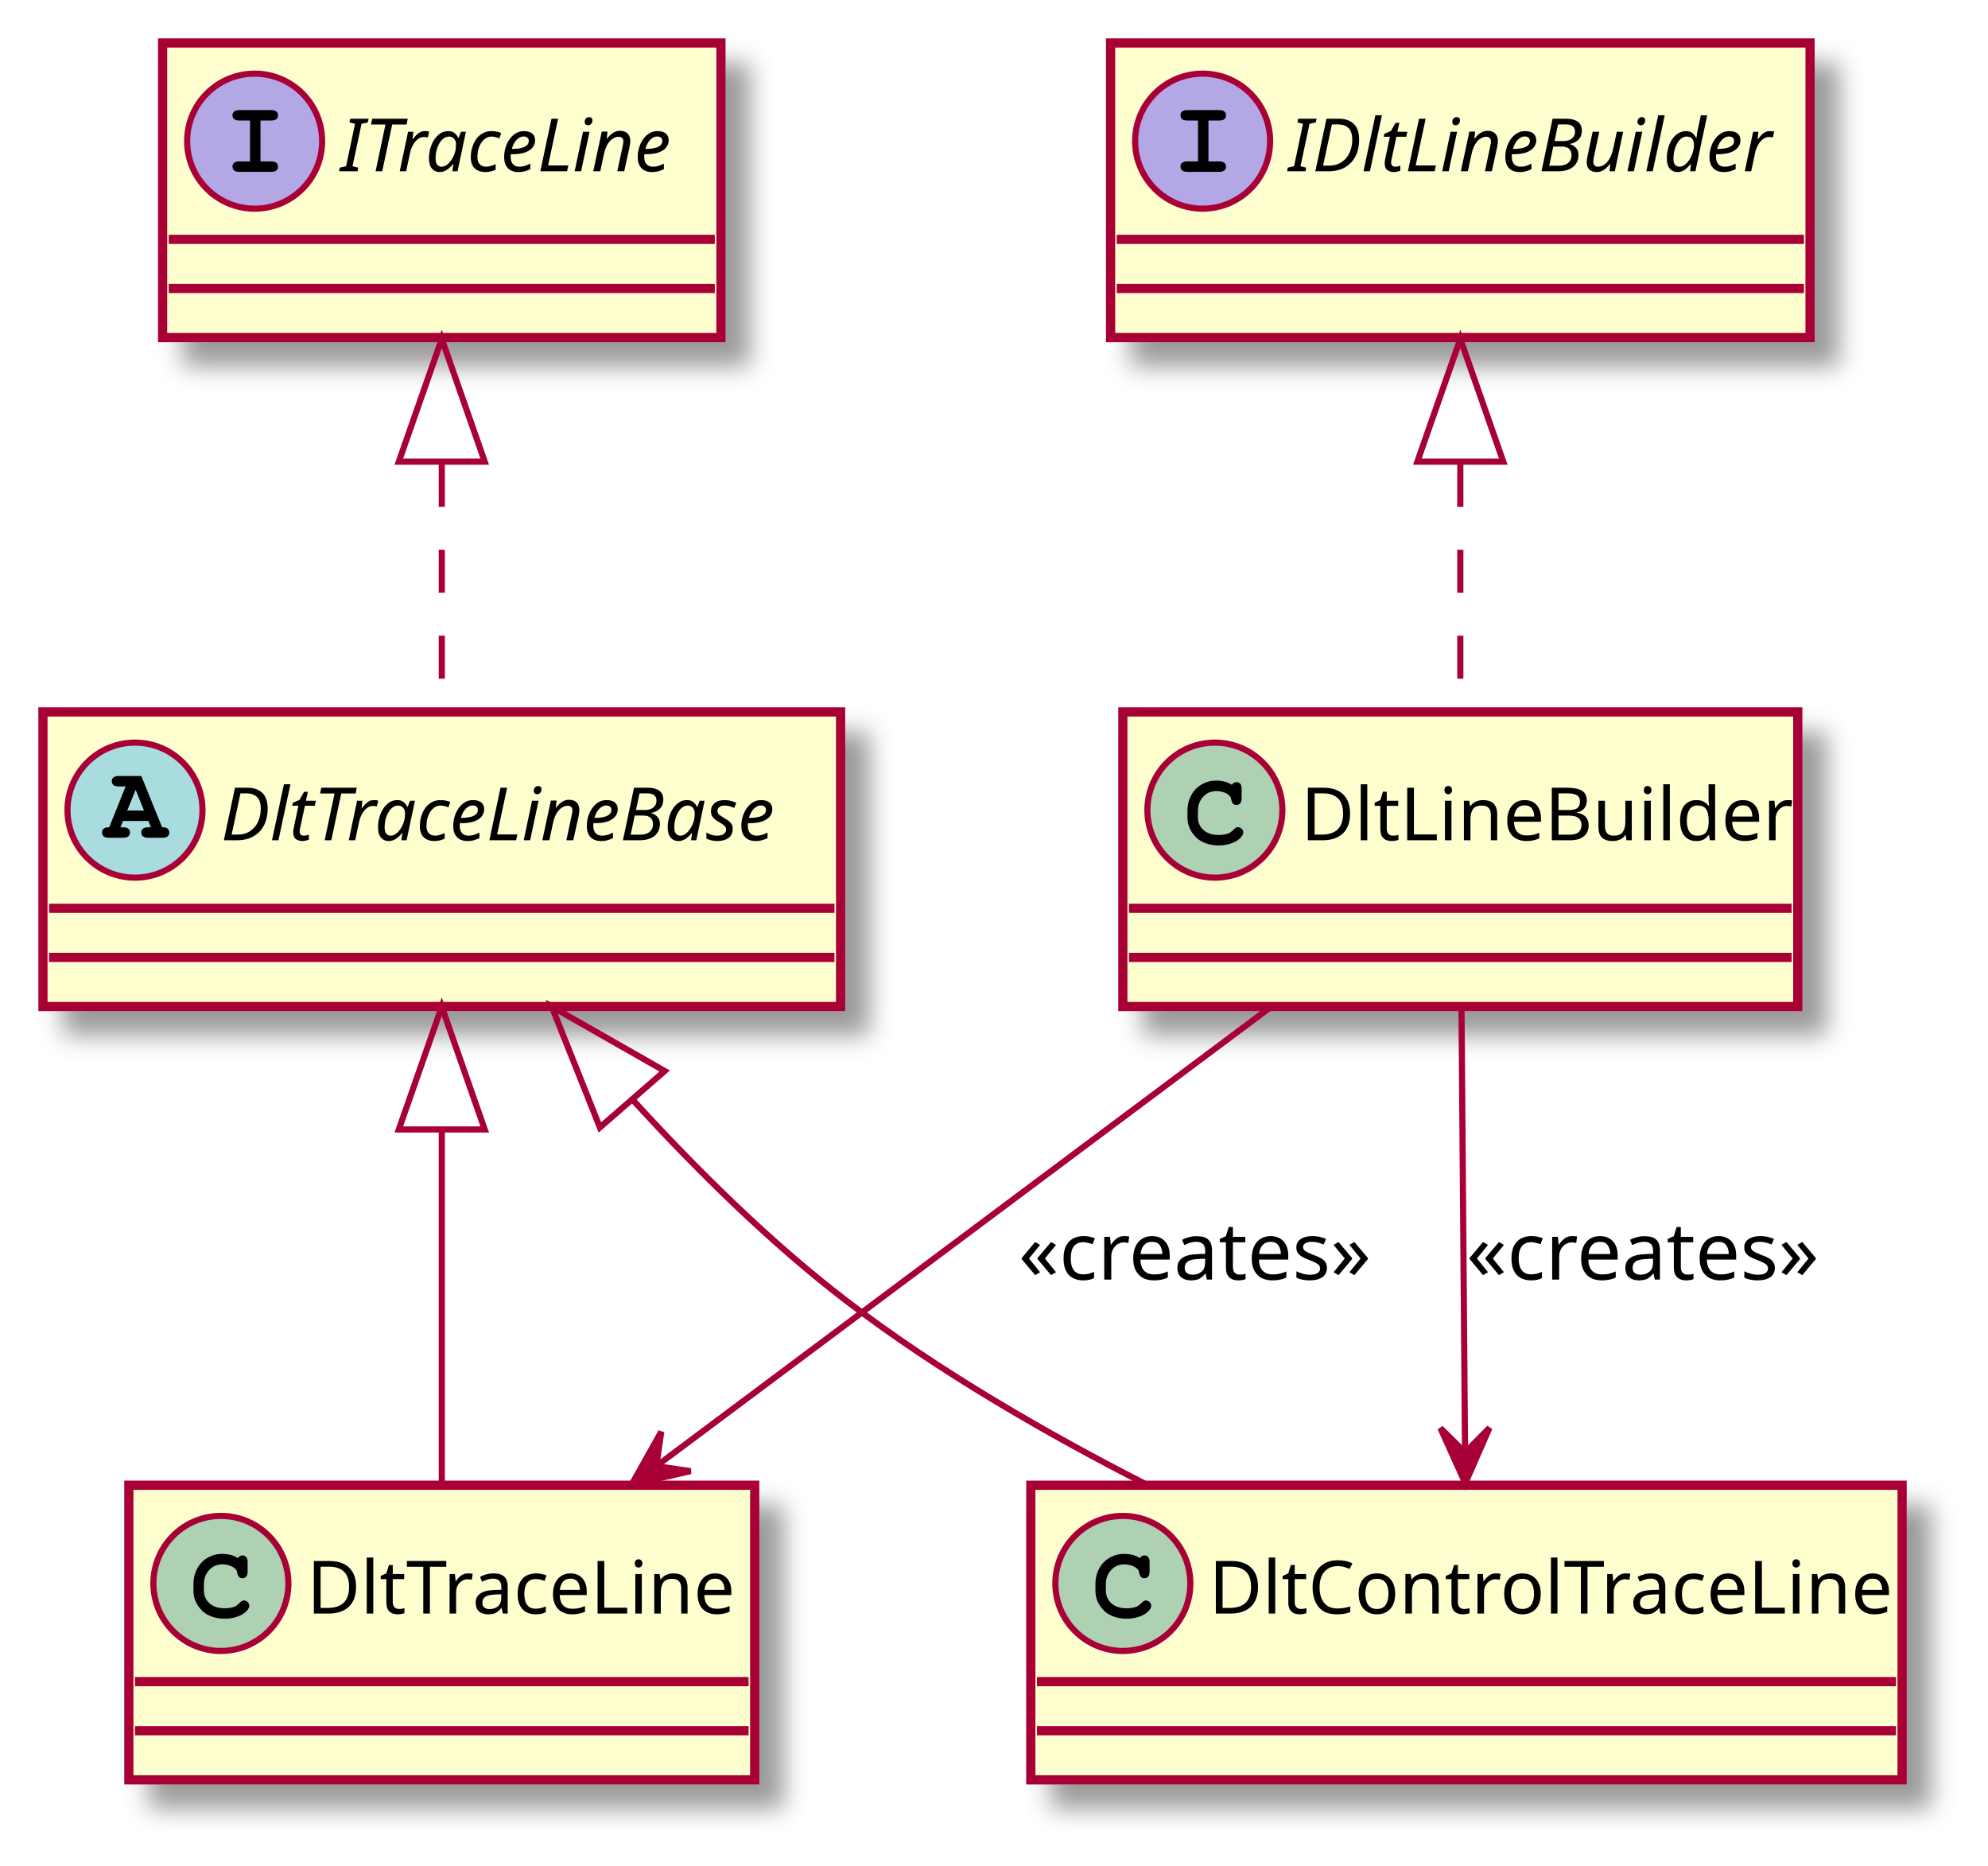
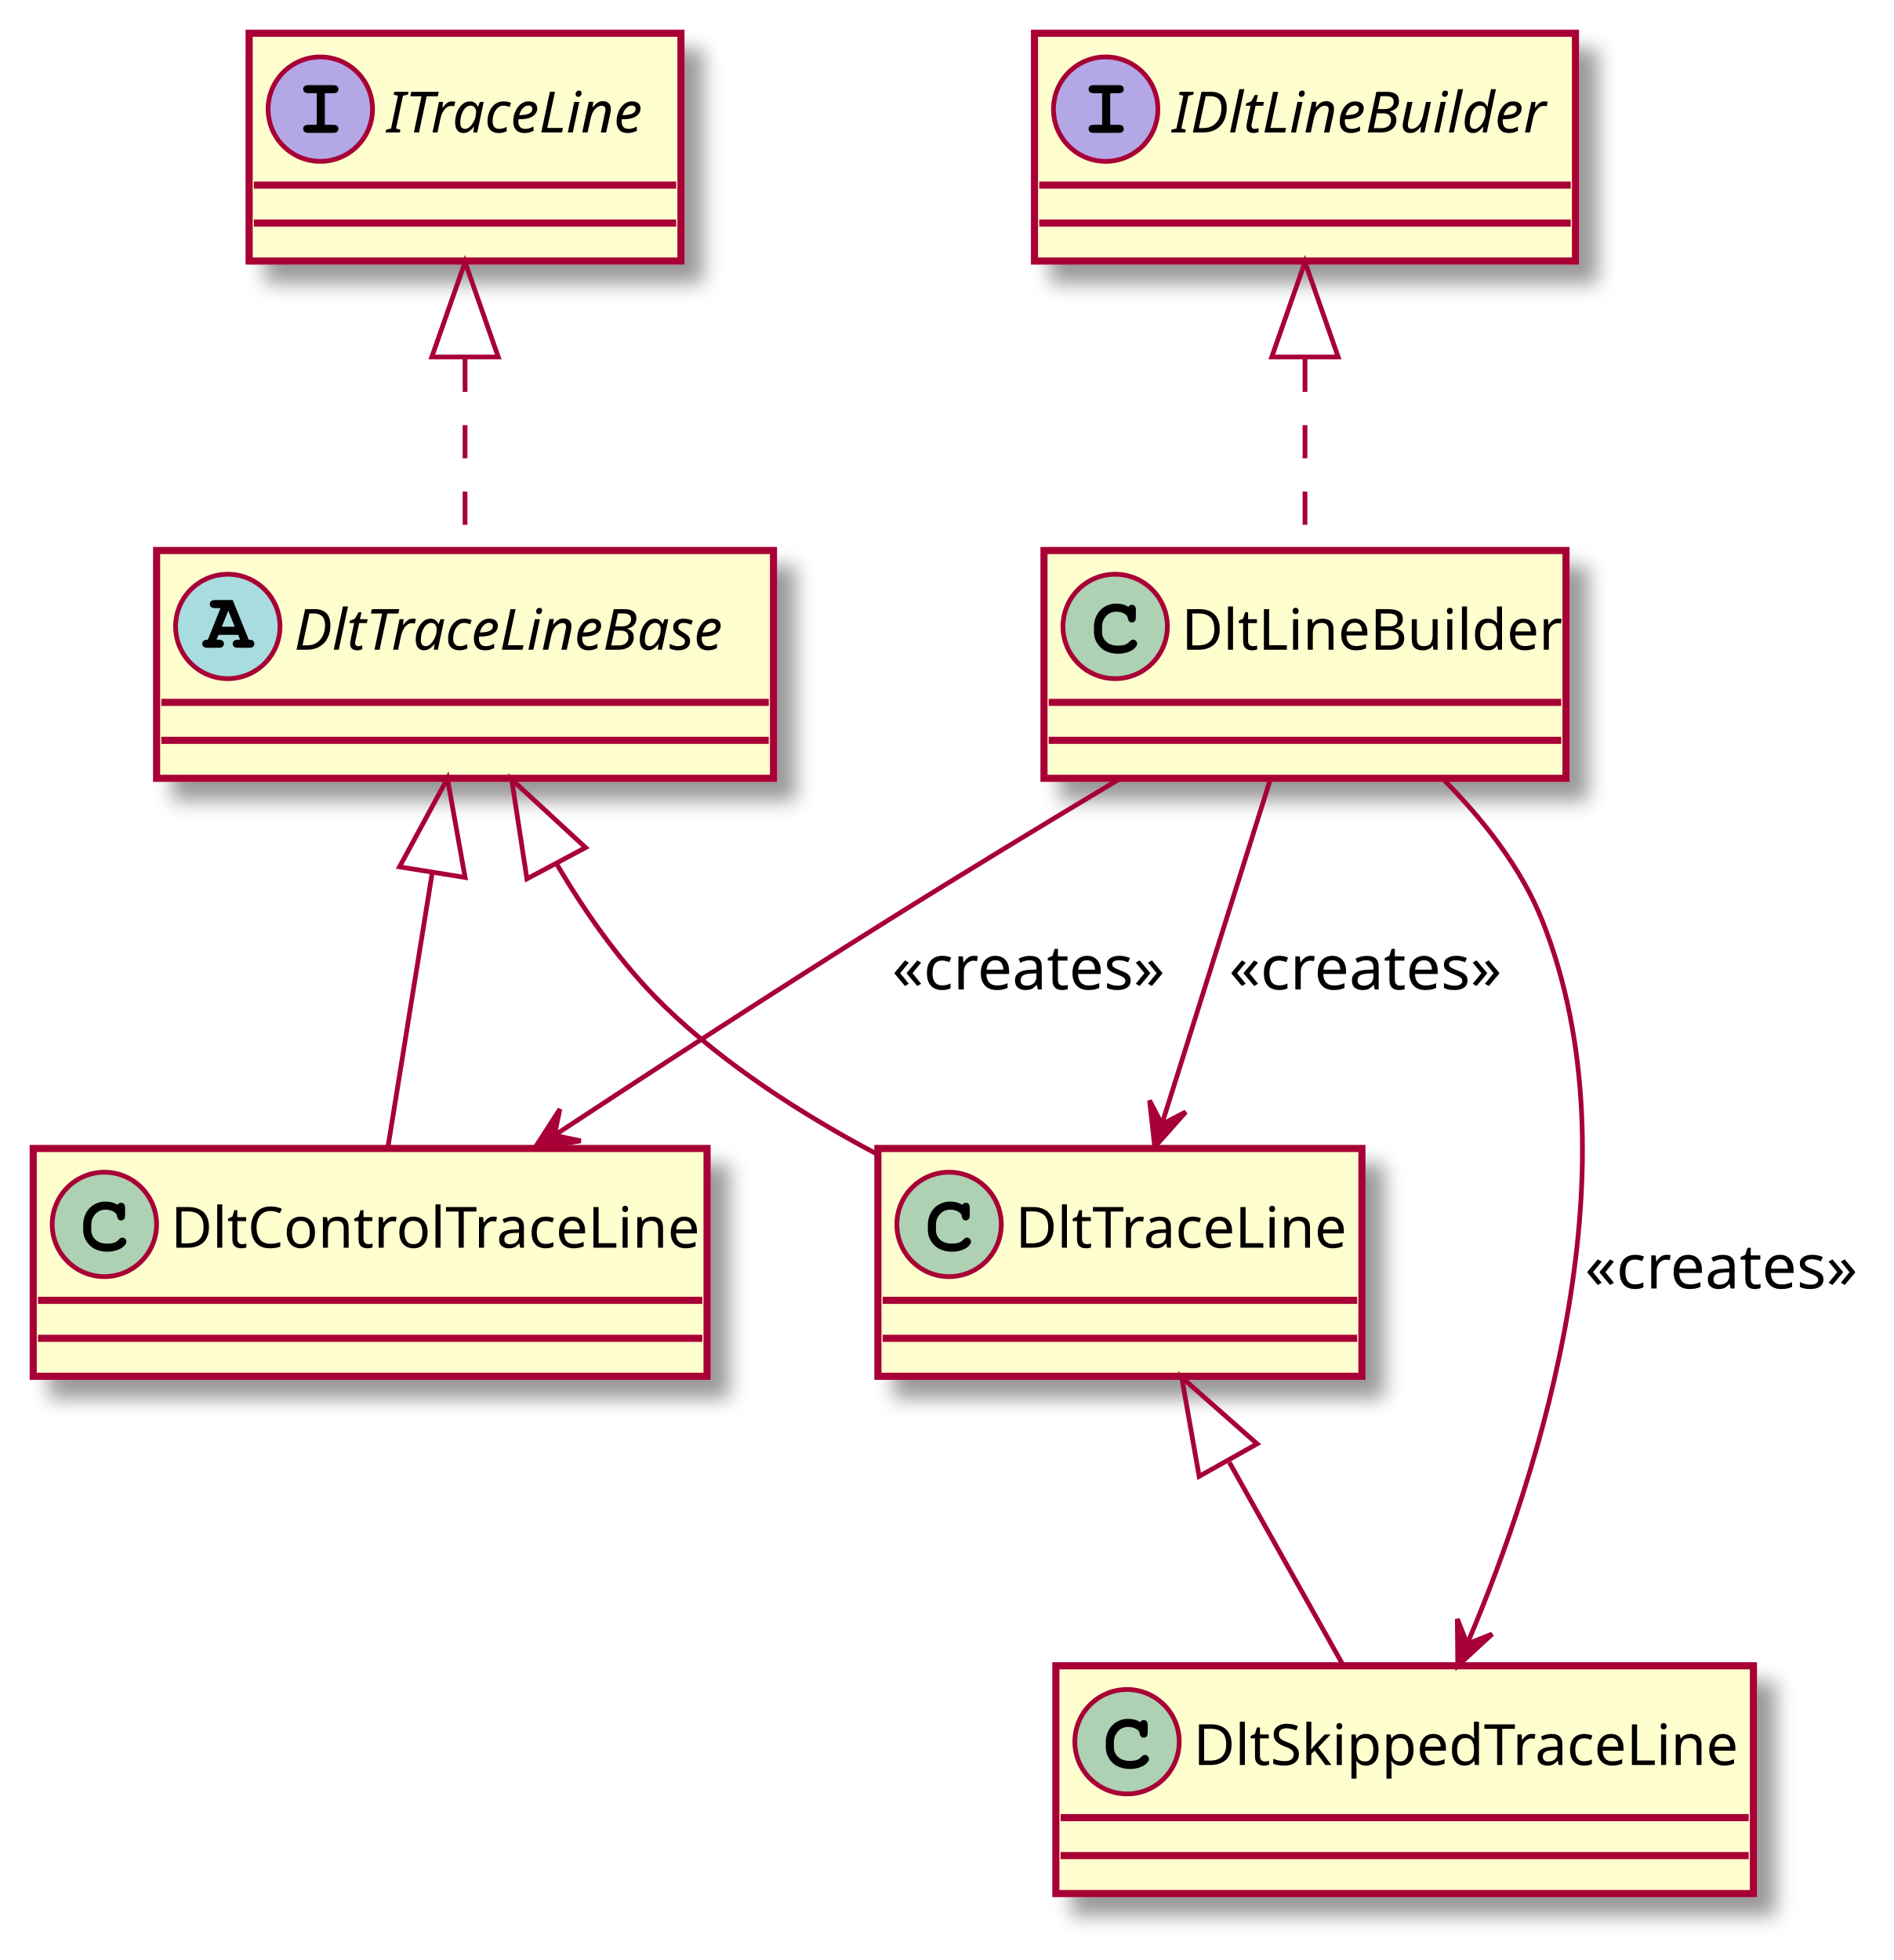
- <svg xmlns="http://www.w3.org/2000/svg" contentScriptType="application/ecmascript" contentStyleType="text/css" height="304px" preserveAspectRatio="none" style="width:324px;height:304px;background:#FFFFFF;" version="1.1" viewBox="0 0 324 304" width="324px" zoomAndPan="magnify">
+ <svg xmlns="http://www.w3.org/2000/svg" contentScriptType="application/ecmascript" contentStyleType="text/css" height="413px" preserveAspectRatio="none" style="width:399px;height:413px;background:#FFFFFF;" version="1.1" viewBox="0 0 399 413" width="399px" zoomAndPan="magnify">
  <defs>
-     <filter height="300%" id="ftl1t50ch68o1" width="300%" x="-1" y="-1">
+     <filter height="300%" id="f1fpj7ql4u91px" width="300%" x="-1" y="-1">
      <feGaussianBlur result="blurOut" stdDeviation="2.0" />
      <feColorMatrix in="blurOut" result="blurOut2" type="matrix" values="0 0 0 0 0 0 0 0 0 0 0 0 0 0 0 0 0 0 .4 0" />
      <feOffset dx="4.0" dy="4.0" in="blurOut2" result="blurOut3" />
      <feBlend in="SourceGraphic" in2="blurOut3" mode="normal" />
    </filter>
  </defs>
  <g>
-     <rect codeLine="1" fill="#FEFECE" filter="url(#ftl1t50ch68o1)" height="48" id="ITraceLine" style="stroke:#A80036;stroke-width:1.5;" width="91" x="26.5" y="7" />
-     <ellipse cx="41.5" cy="23" fill="#B4A7E5" rx="11" ry="11" style="stroke:#A80036;stroke-width:1.0;" />
-     <path d="M42.453,19.641 L42.453,26.297 L44.172,26.297 Q44.781,26.297 45.047,26.531 Q45.312,26.766 45.312,27.156 Q45.312,27.531 45.047,27.766 Q44.781,28 44.172,28 L39.031,28 Q38.422,28 38.156,27.766 Q37.891,27.531 37.891,27.141 Q37.891,26.766 38.156,26.531 Q38.422,26.297 39.031,26.297 L40.75,26.297 L40.75,19.641 L39.031,19.641 Q38.422,19.641 38.156,19.406 Q37.891,19.172 37.891,18.781 Q37.891,18.406 38.156,18.172 Q38.422,17.938 39.031,17.938 L44.172,17.938 Q44.781,17.938 45.047,18.172 Q45.312,18.406 45.312,18.781 Q45.312,19.172 45.047,19.406 Q44.781,19.641 44.172,19.641 L42.453,19.641 Z " fill="#000000" />
-     <text fill="#000000" font-family="sans-serif" font-size="12" font-style="italic" lengthAdjust="spacing" textLength="59" x="55.5" y="27.91">ITraceLine</text>
-     <line style="stroke:#A80036;stroke-width:1.5;" x1="27.5" x2="116.5" y1="39" y2="39" />
-     <line style="stroke:#A80036;stroke-width:1.5;" x1="27.5" x2="116.5" y1="47" y2="47" />
-     <rect codeLine="2" fill="#FEFECE" filter="url(#ftl1t50ch68o1)" height="48" id="DltTraceLineBase" style="stroke:#A80036;stroke-width:1.5;" width="130" x="7" y="116" />
-     <ellipse cx="22" cy="132" fill="#A9DCDF" rx="11" ry="11" style="stroke:#A80036;stroke-width:1.0;" />
-     <path d="M24.188,133.766 L20.047,133.766 L19.625,134.797 L20.047,134.797 Q20.656,134.797 20.922,135.031 Q21.188,135.266 21.188,135.656 Q21.188,136.031 20.922,136.266 Q20.656,136.5 20.047,136.5 L17.75,136.5 Q17.141,136.5 16.883,136.266 Q16.625,136.031 16.625,135.641 Q16.625,135.266 16.898,135.023 Q17.172,134.781 17.797,134.797 L20.469,128.141 L19.359,128.141 Q18.75,128.141 18.484,127.906 Q18.219,127.672 18.219,127.281 Q18.219,126.906 18.484,126.672 Q18.75,126.438 19.359,126.438 L23.031,126.438 L26.422,134.797 Q27.016,134.797 27.203,134.938 Q27.594,135.203 27.594,135.656 Q27.594,136.031 27.336,136.266 Q27.078,136.5 26.469,136.5 L24.172,136.5 Q23.562,136.5 23.297,136.266 Q23.031,136.031 23.031,135.641 Q23.031,135.266 23.297,135.031 Q23.562,134.797 24.172,134.797 L24.594,134.797 L24.188,133.766 Z M23.469,132.062 L22.109,128.688 L20.734,132.062 L23.469,132.062 Z " fill="#000000" />
-     <text fill="#000000" font-family="sans-serif" font-size="12" font-style="italic" lengthAdjust="spacing" textLength="98" x="36" y="136.91">DltTraceLineBase</text>
-     <line style="stroke:#A80036;stroke-width:1.5;" x1="8" x2="136" y1="148" y2="148" />
-     <line style="stroke:#A80036;stroke-width:1.5;" x1="8" x2="136" y1="156" y2="156" />
-     <rect codeLine="3" fill="#FEFECE" filter="url(#ftl1t50ch68o1)" height="48" id="DltTraceLine" style="stroke:#A80036;stroke-width:1.5;" width="102" x="21" y="242" />
-     <ellipse cx="36" cy="258" fill="#ADD1B2" rx="11" ry="11" style="stroke:#A80036;stroke-width:1.0;" />
-     <path d="M38.766,253.875 Q38.922,253.656 39.109,253.547 Q39.297,253.438 39.516,253.438 Q39.891,253.438 40.125,253.695 Q40.359,253.953 40.359,254.562 L40.359,256.016 Q40.359,256.625 40.125,256.891 Q39.891,257.156 39.516,257.156 Q39.172,257.156 38.969,256.953 Q38.766,256.766 38.656,256.25 Q38.609,255.891 38.422,255.703 Q38.094,255.328 37.484,255.109 Q36.875,254.891 36.25,254.891 Q35.484,254.891 34.852,255.219 Q34.219,255.547 33.727,256.297 Q33.234,257.047 33.234,258.078 L33.234,259.172 Q33.234,260.406 34.125,261.227 Q35.016,262.047 36.609,262.047 Q37.547,262.047 38.203,261.797 Q38.594,261.641 39.016,261.203 Q39.281,260.938 39.43,260.859 Q39.578,260.781 39.781,260.781 Q40.109,260.781 40.367,261.039 Q40.625,261.297 40.625,261.641 Q40.625,261.984 40.281,262.391 Q39.781,262.969 38.984,263.297 Q37.906,263.75 36.609,263.75 Q35.094,263.75 33.891,263.125 Q32.906,262.625 32.219,261.555 Q31.531,260.484 31.531,259.203 L31.531,258.047 Q31.531,256.719 32.148,255.57 Q32.766,254.422 33.859,253.805 Q34.953,253.188 36.188,253.188 Q36.922,253.188 37.57,253.352 Q38.219,253.516 38.766,253.875 Z " fill="#000000" />
-     <text fill="#000000" font-family="sans-serif" font-size="12" lengthAdjust="spacing" textLength="70" x="50" y="262.91">DltTraceLine</text>
-     <line style="stroke:#A80036;stroke-width:1.5;" x1="22" x2="122" y1="274" y2="274" />
-     <line style="stroke:#A80036;stroke-width:1.5;" x1="22" x2="122" y1="282" y2="282" />
-     <rect codeLine="4" fill="#FEFECE" filter="url(#ftl1t50ch68o1)" height="48" id="DltControlTraceLine" style="stroke:#A80036;stroke-width:1.5;" width="142" x="168" y="242" />
-     <ellipse cx="183" cy="258" fill="#ADD1B2" rx="11" ry="11" style="stroke:#A80036;stroke-width:1.0;" />
-     <path d="M185.766,253.875 Q185.922,253.656 186.109,253.547 Q186.297,253.438 186.516,253.438 Q186.891,253.438 187.125,253.695 Q187.359,253.953 187.359,254.562 L187.359,256.016 Q187.359,256.625 187.125,256.891 Q186.891,257.156 186.516,257.156 Q186.172,257.156 185.969,256.953 Q185.766,256.766 185.656,256.25 Q185.609,255.891 185.422,255.703 Q185.094,255.328 184.484,255.109 Q183.875,254.891 183.25,254.891 Q182.484,254.891 181.852,255.219 Q181.219,255.547 180.727,256.297 Q180.234,257.047 180.234,258.078 L180.234,259.172 Q180.234,260.406 181.125,261.227 Q182.016,262.047 183.609,262.047 Q184.547,262.047 185.203,261.797 Q185.594,261.641 186.016,261.203 Q186.281,260.938 186.43,260.859 Q186.578,260.781 186.781,260.781 Q187.109,260.781 187.367,261.039 Q187.625,261.297 187.625,261.641 Q187.625,261.984 187.281,262.391 Q186.781,262.969 185.984,263.297 Q184.906,263.75 183.609,263.75 Q182.094,263.75 180.891,263.125 Q179.906,262.625 179.219,261.555 Q178.531,260.484 178.531,259.203 L178.531,258.047 Q178.531,256.719 179.148,255.57 Q179.766,254.422 180.859,253.805 Q181.953,253.188 183.188,253.188 Q183.922,253.188 184.57,253.352 Q185.219,253.516 185.766,253.875 Z " fill="#000000" />
-     <text fill="#000000" font-family="sans-serif" font-size="12" lengthAdjust="spacing" textLength="110" x="197" y="262.91">DltControlTraceLine</text>
-     <line style="stroke:#A80036;stroke-width:1.5;" x1="169" x2="309" y1="274" y2="274" />
-     <line style="stroke:#A80036;stroke-width:1.5;" x1="169" x2="309" y1="282" y2="282" />
-     <rect codeLine="10" fill="#FEFECE" filter="url(#ftl1t50ch68o1)" height="48" id="IDltLineBuilder" style="stroke:#A80036;stroke-width:1.5;" width="114" x="181" y="7" />
-     <ellipse cx="196" cy="23" fill="#B4A7E5" rx="11" ry="11" style="stroke:#A80036;stroke-width:1.0;" />
-     <path d="M196.953,19.641 L196.953,26.297 L198.672,26.297 Q199.281,26.297 199.547,26.531 Q199.812,26.766 199.812,27.156 Q199.812,27.531 199.547,27.766 Q199.281,28 198.672,28 L193.531,28 Q192.922,28 192.656,27.766 Q192.391,27.531 192.391,27.141 Q192.391,26.766 192.656,26.531 Q192.922,26.297 193.531,26.297 L195.25,26.297 L195.25,19.641 L193.531,19.641 Q192.922,19.641 192.656,19.406 Q192.391,19.172 192.391,18.781 Q192.391,18.406 192.656,18.172 Q192.922,17.938 193.531,17.938 L198.672,17.938 Q199.281,17.938 199.547,18.172 Q199.812,18.406 199.812,18.781 Q199.812,19.172 199.547,19.406 Q199.281,19.641 198.672,19.641 L196.953,19.641 Z " fill="#000000" />
-     <text fill="#000000" font-family="sans-serif" font-size="12" font-style="italic" lengthAdjust="spacing" textLength="82" x="210" y="27.91">IDltLineBuilder</text>
-     <line style="stroke:#A80036;stroke-width:1.5;" x1="182" x2="294" y1="39" y2="39" />
-     <line style="stroke:#A80036;stroke-width:1.5;" x1="182" x2="294" y1="47" y2="47" />
-     <rect codeLine="11" fill="#FEFECE" filter="url(#ftl1t50ch68o1)" height="48" id="DltLineBuilder" style="stroke:#A80036;stroke-width:1.5;" width="110" x="183" y="116" />
-     <ellipse cx="198" cy="132" fill="#ADD1B2" rx="11" ry="11" style="stroke:#A80036;stroke-width:1.0;" />
-     <path d="M200.766,127.875 Q200.922,127.656 201.109,127.547 Q201.297,127.438 201.516,127.438 Q201.891,127.438 202.125,127.695 Q202.359,127.953 202.359,128.562 L202.359,130.016 Q202.359,130.625 202.125,130.891 Q201.891,131.156 201.516,131.156 Q201.172,131.156 200.969,130.953 Q200.766,130.766 200.656,130.25 Q200.609,129.891 200.422,129.703 Q200.094,129.328 199.484,129.109 Q198.875,128.891 198.25,128.891 Q197.484,128.891 196.852,129.219 Q196.219,129.547 195.727,130.297 Q195.234,131.047 195.234,132.078 L195.234,133.172 Q195.234,134.406 196.125,135.227 Q197.016,136.047 198.609,136.047 Q199.547,136.047 200.203,135.797 Q200.594,135.641 201.016,135.203 Q201.281,134.938 201.43,134.859 Q201.578,134.781 201.781,134.781 Q202.109,134.781 202.367,135.039 Q202.625,135.297 202.625,135.641 Q202.625,135.984 202.281,136.391 Q201.781,136.969 200.984,137.297 Q199.906,137.75 198.609,137.75 Q197.094,137.75 195.891,137.125 Q194.906,136.625 194.219,135.555 Q193.531,134.484 193.531,133.203 L193.531,132.047 Q193.531,130.719 194.148,129.57 Q194.766,128.422 195.859,127.805 Q196.953,127.188 198.188,127.188 Q198.922,127.188 199.57,127.352 Q200.219,127.516 200.766,127.875 Z " fill="#000000" />
-     <text fill="#000000" font-family="sans-serif" font-size="12" lengthAdjust="spacing" textLength="78" x="212" y="136.91">DltLineBuilder</text>
-     <line style="stroke:#A80036;stroke-width:1.5;" x1="184" x2="292" y1="148" y2="148" />
-     <line style="stroke:#A80036;stroke-width:1.5;" x1="184" x2="292" y1="156" y2="156" />
-     <path codeLine="6" d="M72,75.58 C72,89.36 72,104.06 72,115.83 " fill="none" id="ITraceLine-backto-DltTraceLineBase" style="stroke:#A80036;stroke-width:1.0;stroke-dasharray:7.0,7.0;" />
-     <polygon fill="none" points="65,75.22,72,55.22,79,75.22,65,75.22" style="stroke:#A80036;stroke-width:1.0;" />
-     <path codeLine="7" d="M72,184.23 C72,203.54 72,225.52 72,241.67 " fill="none" id="DltTraceLineBase-backto-DltTraceLine" style="stroke:#A80036;stroke-width:1.0;" />
-     <polygon fill="none" points="65,184.03,72,164.03,79,184.03,65,184.03" style="stroke:#A80036;stroke-width:1.0;" />
-     <path codeLine="8" d="M103.26,179.35 C113.6,190.67 125.64,202.55 138,212 C152.87,223.36 170.52,233.56 186.88,241.9 " fill="none" id="DltTraceLineBase-backto-DltControlTraceLine" style="stroke:#A80036;stroke-width:1.0;" />
-     <polygon fill="none" points="97.77,183.7,89.92,164.01,108.33,174.51,97.77,183.7" style="stroke:#A80036;stroke-width:1.0;" />
-     <path codeLine="13" d="M238,75.58 C238,89.36 238,104.06 238,115.83 " fill="none" id="IDltLineBuilder-backto-DltLineBuilder" style="stroke:#A80036;stroke-width:1.0;stroke-dasharray:7.0,7.0;" />
-     <polygon fill="none" points="231,75.22,238,55.22,245,75.22,231,75.22" style="stroke:#A80036;stroke-width:1.0;" />
-     <path codeLine="14" d="M207.17,164.03 C178.84,185.19 136.87,216.54 107.23,238.68 " fill="none" id="DltLineBuilder-to-DltTraceLine" style="stroke:#A80036;stroke-width:1.0;" />
-     <polygon fill="#A80036" points="102.95,241.88,112.555,239.702,106.957,238.889,107.77,233.291,102.95,241.88" style="stroke:#A80036;stroke-width:1.0;" />
-     <text fill="#000000" font-family="sans-serif" font-size="13" lengthAdjust="spacing" textLength="57" x="166" y="208.495">«creates»</text>
-     <path codeLine="15" d="M238.19,164.03 C238.35,184.52 238.59,214.56 238.77,236.55 " fill="none" id="DltLineBuilder-to-DltControlTraceLine" style="stroke:#A80036;stroke-width:1.0;" />
-     <polygon fill="#A80036" points="238.81,241.67,242.758,232.647,238.781,236.67,234.759,232.693,238.81,241.67" style="stroke:#A80036;stroke-width:1.0;" />
-     <text fill="#000000" font-family="sans-serif" font-size="13" lengthAdjust="spacing" textLength="57" x="239" y="208.495">«creates»</text>
+     <rect codeLine="1" fill="#FEFECE" filter="url(#f1fpj7ql4u91px)" height="48" id="ITraceLine" style="stroke:#A80036;stroke-width:1.5;" width="91" x="52.5" y="7" />
+     <ellipse cx="67.5" cy="23" fill="#B4A7E5" rx="11" ry="11" style="stroke:#A80036;stroke-width:1.0;" />
+     <path d="M68.453,19.641 L68.453,26.297 L70.172,26.297 Q70.781,26.297 71.047,26.531 Q71.312,26.766 71.312,27.156 Q71.312,27.531 71.047,27.766 Q70.781,28 70.172,28 L65.031,28 Q64.422,28 64.156,27.766 Q63.891,27.531 63.891,27.141 Q63.891,26.766 64.156,26.531 Q64.422,26.297 65.031,26.297 L66.75,26.297 L66.75,19.641 L65.031,19.641 Q64.422,19.641 64.156,19.406 Q63.891,19.172 63.891,18.781 Q63.891,18.406 64.156,18.172 Q64.422,17.938 65.031,17.938 L70.172,17.938 Q70.781,17.938 71.047,18.172 Q71.312,18.406 71.312,18.781 Q71.312,19.172 71.047,19.406 Q70.781,19.641 70.172,19.641 L68.453,19.641 Z " fill="#000000" />
+     <text fill="#000000" font-family="sans-serif" font-size="12" font-style="italic" lengthAdjust="spacing" textLength="59" x="81.5" y="27.91">ITraceLine</text>
+     <line style="stroke:#A80036;stroke-width:1.5;" x1="53.5" x2="142.5" y1="39" y2="39" />
+     <line style="stroke:#A80036;stroke-width:1.5;" x1="53.5" x2="142.5" y1="47" y2="47" />
+     <rect codeLine="2" fill="#FEFECE" filter="url(#f1fpj7ql4u91px)" height="48" id="DltTraceLineBase" style="stroke:#A80036;stroke-width:1.5;" width="130" x="33" y="116" />
+     <ellipse cx="48" cy="132" fill="#A9DCDF" rx="11" ry="11" style="stroke:#A80036;stroke-width:1.0;" />
+     <path d="M50.188,133.766 L46.047,133.766 L45.625,134.797 L46.047,134.797 Q46.656,134.797 46.922,135.031 Q47.188,135.266 47.188,135.656 Q47.188,136.031 46.922,136.266 Q46.656,136.5 46.047,136.5 L43.75,136.5 Q43.141,136.5 42.883,136.266 Q42.625,136.031 42.625,135.641 Q42.625,135.266 42.898,135.023 Q43.172,134.781 43.797,134.797 L46.469,128.141 L45.359,128.141 Q44.75,128.141 44.484,127.906 Q44.219,127.672 44.219,127.281 Q44.219,126.906 44.484,126.672 Q44.75,126.438 45.359,126.438 L49.031,126.438 L52.422,134.797 Q53.016,134.797 53.203,134.938 Q53.594,135.203 53.594,135.656 Q53.594,136.031 53.336,136.266 Q53.078,136.5 52.469,136.5 L50.172,136.5 Q49.562,136.5 49.297,136.266 Q49.031,136.031 49.031,135.641 Q49.031,135.266 49.297,135.031 Q49.562,134.797 50.172,134.797 L50.594,134.797 L50.188,133.766 Z M49.469,132.062 L48.109,128.688 L46.734,132.062 L49.469,132.062 Z " fill="#000000" />
+     <text fill="#000000" font-family="sans-serif" font-size="12" font-style="italic" lengthAdjust="spacing" textLength="98" x="62" y="136.91">DltTraceLineBase</text>
+     <line style="stroke:#A80036;stroke-width:1.5;" x1="34" x2="162" y1="148" y2="148" />
+     <line style="stroke:#A80036;stroke-width:1.5;" x1="34" x2="162" y1="156" y2="156" />
+     <rect codeLine="3" fill="#FEFECE" filter="url(#f1fpj7ql4u91px)" height="48" id="DltTraceLine" style="stroke:#A80036;stroke-width:1.5;" width="102" x="185" y="242" />
+     <ellipse cx="200" cy="258" fill="#ADD1B2" rx="11" ry="11" style="stroke:#A80036;stroke-width:1.0;" />
+     <path d="M202.766,253.875 Q202.922,253.656 203.109,253.547 Q203.297,253.438 203.516,253.438 Q203.891,253.438 204.125,253.695 Q204.359,253.953 204.359,254.562 L204.359,256.016 Q204.359,256.625 204.125,256.891 Q203.891,257.156 203.516,257.156 Q203.172,257.156 202.969,256.953 Q202.766,256.766 202.656,256.25 Q202.609,255.891 202.422,255.703 Q202.094,255.328 201.484,255.109 Q200.875,254.891 200.25,254.891 Q199.484,254.891 198.852,255.219 Q198.219,255.547 197.727,256.297 Q197.234,257.047 197.234,258.078 L197.234,259.172 Q197.234,260.406 198.125,261.227 Q199.016,262.047 200.609,262.047 Q201.547,262.047 202.203,261.797 Q202.594,261.641 203.016,261.203 Q203.281,260.938 203.43,260.859 Q203.578,260.781 203.781,260.781 Q204.109,260.781 204.367,261.039 Q204.625,261.297 204.625,261.641 Q204.625,261.984 204.281,262.391 Q203.781,262.969 202.984,263.297 Q201.906,263.75 200.609,263.75 Q199.094,263.75 197.891,263.125 Q196.906,262.625 196.219,261.555 Q195.531,260.484 195.531,259.203 L195.531,258.047 Q195.531,256.719 196.148,255.57 Q196.766,254.422 197.859,253.805 Q198.953,253.188 200.188,253.188 Q200.922,253.188 201.57,253.352 Q202.219,253.516 202.766,253.875 Z " fill="#000000" />
+     <text fill="#000000" font-family="sans-serif" font-size="12" lengthAdjust="spacing" textLength="70" x="214" y="262.91">DltTraceLine</text>
+     <line style="stroke:#A80036;stroke-width:1.5;" x1="186" x2="286" y1="274" y2="274" />
+     <line style="stroke:#A80036;stroke-width:1.5;" x1="186" x2="286" y1="282" y2="282" />
+     <rect codeLine="4" fill="#FEFECE" filter="url(#f1fpj7ql4u91px)" height="48" id="DltControlTraceLine" style="stroke:#A80036;stroke-width:1.5;" width="142" x="7" y="242" />
+     <ellipse cx="22" cy="258" fill="#ADD1B2" rx="11" ry="11" style="stroke:#A80036;stroke-width:1.0;" />
+     <path d="M24.766,253.875 Q24.922,253.656 25.109,253.547 Q25.297,253.438 25.516,253.438 Q25.891,253.438 26.125,253.695 Q26.359,253.953 26.359,254.562 L26.359,256.016 Q26.359,256.625 26.125,256.891 Q25.891,257.156 25.516,257.156 Q25.172,257.156 24.969,256.953 Q24.766,256.766 24.656,256.25 Q24.609,255.891 24.422,255.703 Q24.094,255.328 23.484,255.109 Q22.875,254.891 22.25,254.891 Q21.484,254.891 20.852,255.219 Q20.219,255.547 19.727,256.297 Q19.234,257.047 19.234,258.078 L19.234,259.172 Q19.234,260.406 20.125,261.227 Q21.016,262.047 22.609,262.047 Q23.547,262.047 24.203,261.797 Q24.594,261.641 25.016,261.203 Q25.281,260.938 25.43,260.859 Q25.578,260.781 25.781,260.781 Q26.109,260.781 26.367,261.039 Q26.625,261.297 26.625,261.641 Q26.625,261.984 26.281,262.391 Q25.781,262.969 24.984,263.297 Q23.906,263.75 22.609,263.75 Q21.094,263.75 19.891,263.125 Q18.906,262.625 18.219,261.555 Q17.531,260.484 17.531,259.203 L17.531,258.047 Q17.531,256.719 18.148,255.57 Q18.766,254.422 19.859,253.805 Q20.953,253.188 22.188,253.188 Q22.922,253.188 23.57,253.352 Q24.219,253.516 24.766,253.875 Z " fill="#000000" />
+     <text fill="#000000" font-family="sans-serif" font-size="12" lengthAdjust="spacing" textLength="110" x="36" y="262.91">DltControlTraceLine</text>
+     <line style="stroke:#A80036;stroke-width:1.5;" x1="8" x2="148" y1="274" y2="274" />
+     <line style="stroke:#A80036;stroke-width:1.5;" x1="8" x2="148" y1="282" y2="282" />
+     <rect codeLine="10" fill="#FEFECE" filter="url(#f1fpj7ql4u91px)" height="48" id="IDltLineBuilder" style="stroke:#A80036;stroke-width:1.5;" width="114" x="218" y="7" />
+     <ellipse cx="233" cy="23" fill="#B4A7E5" rx="11" ry="11" style="stroke:#A80036;stroke-width:1.0;" />
+     <path d="M233.953,19.641 L233.953,26.297 L235.672,26.297 Q236.281,26.297 236.547,26.531 Q236.812,26.766 236.812,27.156 Q236.812,27.531 236.547,27.766 Q236.281,28 235.672,28 L230.531,28 Q229.922,28 229.656,27.766 Q229.391,27.531 229.391,27.141 Q229.391,26.766 229.656,26.531 Q229.922,26.297 230.531,26.297 L232.25,26.297 L232.25,19.641 L230.531,19.641 Q229.922,19.641 229.656,19.406 Q229.391,19.172 229.391,18.781 Q229.391,18.406 229.656,18.172 Q229.922,17.938 230.531,17.938 L235.672,17.938 Q236.281,17.938 236.547,18.172 Q236.812,18.406 236.812,18.781 Q236.812,19.172 236.547,19.406 Q236.281,19.641 235.672,19.641 L233.953,19.641 Z " fill="#000000" />
+     <text fill="#000000" font-family="sans-serif" font-size="12" font-style="italic" lengthAdjust="spacing" textLength="82" x="247" y="27.91">IDltLineBuilder</text>
+     <line style="stroke:#A80036;stroke-width:1.5;" x1="219" x2="331" y1="39" y2="39" />
+     <line style="stroke:#A80036;stroke-width:1.5;" x1="219" x2="331" y1="47" y2="47" />
+     <rect codeLine="11" fill="#FEFECE" filter="url(#f1fpj7ql4u91px)" height="48" id="DltLineBuilder" style="stroke:#A80036;stroke-width:1.5;" width="110" x="220" y="116" />
+     <ellipse cx="235" cy="132" fill="#ADD1B2" rx="11" ry="11" style="stroke:#A80036;stroke-width:1.0;" />
+     <path d="M237.766,127.875 Q237.922,127.656 238.109,127.547 Q238.297,127.438 238.516,127.438 Q238.891,127.438 239.125,127.695 Q239.359,127.953 239.359,128.562 L239.359,130.016 Q239.359,130.625 239.125,130.891 Q238.891,131.156 238.516,131.156 Q238.172,131.156 237.969,130.953 Q237.766,130.766 237.656,130.25 Q237.609,129.891 237.422,129.703 Q237.094,129.328 236.484,129.109 Q235.875,128.891 235.25,128.891 Q234.484,128.891 233.852,129.219 Q233.219,129.547 232.727,130.297 Q232.234,131.047 232.234,132.078 L232.234,133.172 Q232.234,134.406 233.125,135.227 Q234.016,136.047 235.609,136.047 Q236.547,136.047 237.203,135.797 Q237.594,135.641 238.016,135.203 Q238.281,134.938 238.43,134.859 Q238.578,134.781 238.781,134.781 Q239.109,134.781 239.367,135.039 Q239.625,135.297 239.625,135.641 Q239.625,135.984 239.281,136.391 Q238.781,136.969 237.984,137.297 Q236.906,137.75 235.609,137.75 Q234.094,137.75 232.891,137.125 Q231.906,136.625 231.219,135.555 Q230.531,134.484 230.531,133.203 L230.531,132.047 Q230.531,130.719 231.148,129.57 Q231.766,128.422 232.859,127.805 Q233.953,127.188 235.188,127.188 Q235.922,127.188 236.57,127.352 Q237.219,127.516 237.766,127.875 Z " fill="#000000" />
+     <text fill="#000000" font-family="sans-serif" font-size="12" lengthAdjust="spacing" textLength="78" x="249" y="136.91">DltLineBuilder</text>
+     <line style="stroke:#A80036;stroke-width:1.5;" x1="221" x2="329" y1="148" y2="148" />
+     <line style="stroke:#A80036;stroke-width:1.5;" x1="221" x2="329" y1="156" y2="156" />
+     <rect codeLine="13" fill="#FEFECE" filter="url(#f1fpj7ql4u91px)" height="48" id="DltSkippedTraceLine" style="stroke:#A80036;stroke-width:1.5;" width="147" x="222.5" y="351" />
+     <ellipse cx="237.5" cy="367" fill="#ADD1B2" rx="11" ry="11" style="stroke:#A80036;stroke-width:1.0;" />
+     <path d="M240.266,362.875 Q240.422,362.656 240.609,362.547 Q240.797,362.438 241.016,362.438 Q241.391,362.438 241.625,362.695 Q241.859,362.953 241.859,363.562 L241.859,365.016 Q241.859,365.625 241.625,365.891 Q241.391,366.156 241.016,366.156 Q240.672,366.156 240.469,365.953 Q240.266,365.766 240.156,365.25 Q240.109,364.891 239.922,364.703 Q239.594,364.328 238.984,364.109 Q238.375,363.891 237.75,363.891 Q236.984,363.891 236.352,364.219 Q235.719,364.547 235.227,365.297 Q234.734,366.047 234.734,367.078 L234.734,368.172 Q234.734,369.406 235.625,370.227 Q236.516,371.047 238.109,371.047 Q239.047,371.047 239.703,370.797 Q240.094,370.641 240.516,370.203 Q240.781,369.938 240.93,369.859 Q241.078,369.781 241.281,369.781 Q241.609,369.781 241.867,370.039 Q242.125,370.297 242.125,370.641 Q242.125,370.984 241.781,371.391 Q241.281,371.969 240.484,372.297 Q239.406,372.75 238.109,372.75 Q236.594,372.75 235.391,372.125 Q234.406,371.625 233.719,370.555 Q233.031,369.484 233.031,368.203 L233.031,367.047 Q233.031,365.719 233.648,364.57 Q234.266,363.422 235.359,362.805 Q236.453,362.188 237.688,362.188 Q238.422,362.188 239.07,362.352 Q239.719,362.516 240.266,362.875 Z " fill="#000000" />
+     <text fill="#000000" font-family="sans-serif" font-size="12" lengthAdjust="spacing" textLength="115" x="251.5" y="371.91">DltSkippedTraceLine</text>
+     <line style="stroke:#A80036;stroke-width:1.5;" x1="223.5" x2="368.5" y1="383" y2="383" />
+     <line style="stroke:#A80036;stroke-width:1.5;" x1="223.5" x2="368.5" y1="391" y2="391" />
+     <path codeLine="6" d="M98,75.58 C98,89.36 98,104.06 98,115.83 " fill="none" id="ITraceLine-backto-DltTraceLineBase" style="stroke:#A80036;stroke-width:1.0;stroke-dasharray:7.0,7.0;" />
+     <polygon fill="none" points="91,75.22,98,55.22,105,75.22,91,75.22" style="stroke:#A80036;stroke-width:1.0;" />
+     <path codeLine="7" d="M117.26,181.97 C123.51,192.58 131.16,203.42 140,212 C152.84,224.46 169.2,234.92 184.75,243.16 " fill="none" id="DltTraceLineBase-backto-DltTraceLine" style="stroke:#A80036;stroke-width:1.0;" />
+     <polygon fill="none" points="111.04,185.18,107.82,164.23,123.4,178.6,111.04,185.18" style="stroke:#A80036;stroke-width:1.0;" />
+     <path codeLine="8" d="M91.08,183.92 C87.95,203.3 84.38,225.43 81.76,241.67 " fill="none" id="DltTraceLineBase-backto-DltControlTraceLine" style="stroke:#A80036;stroke-width:1.0;" />
+     <polygon fill="none" points="84.19,182.66,94.29,164.03,98.01,184.89,84.19,182.66" style="stroke:#A80036;stroke-width:1.0;" />
+     <path codeLine="14" d="M259.06,308.13 C267.18,322.6 276.01,338.36 283.01,350.83 " fill="none" id="DltTraceLine-backto-DltSkippedTraceLine" style="stroke:#A80036;stroke-width:1.0;" />
+     <polygon fill="none" points="252.7,311.09,249.02,290.22,264.91,304.24,252.7,311.09" style="stroke:#A80036;stroke-width:1.0;" />
+     <path codeLine="16" d="M275,75.58 C275,89.36 275,104.06 275,115.83 " fill="none" id="IDltLineBuilder-backto-DltLineBuilder" style="stroke:#A80036;stroke-width:1.0;stroke-dasharray:7.0,7.0;" />
+     <polygon fill="none" points="268,75.22,275,55.22,282,75.22,268,75.22" style="stroke:#A80036;stroke-width:1.0;" />
+     <path codeLine="17" d="M267.76,164.03 C261.28,184.61 251.78,214.81 244.86,236.82 " fill="none" id="DltLineBuilder-to-DltTraceLine" style="stroke:#A80036;stroke-width:1.0;" />
+     <polygon fill="#A80036" points="243.34,241.67,249.875,234.302,244.852,236.904,242.25,231.882,243.34,241.67" style="stroke:#A80036;stroke-width:1.0;" />
+     <text fill="#000000" font-family="sans-serif" font-size="13" lengthAdjust="spacing" textLength="57" x="259" y="208.495">«creates»</text>
+     <path codeLine="18" d="M235.83,164.19 C220.52,173.35 202.87,184.06 187,194 C163.59,208.67 137.67,225.52 116.99,239.13 " fill="none" id="DltLineBuilder-to-DltControlTraceLine" style="stroke:#A80036;stroke-width:1.0;" />
+     <polygon fill="#A80036" points="112.65,241.98,122.37,240.393,116.832,239.239,117.985,233.702,112.65,241.98" style="stroke:#A80036;stroke-width:1.0;" />
+     <text fill="#000000" font-family="sans-serif" font-size="13" lengthAdjust="spacing" textLength="57" x="188" y="208.495">«creates»</text>
+     <path codeLine="19" d="M303.93,164 C312.36,172.44 320.52,182.71 325,194 C345.35,245.24 324.59,310.08 309.23,346.29 " fill="none" id="DltLineBuilder-to-DltSkippedTraceLine" style="stroke:#A80036;stroke-width:1.0;" />
+     <polygon fill="#A80036" points="307.2,350.99,314.447,344.32,309.187,346.402,307.106,341.142,307.2,350.99" style="stroke:#A80036;stroke-width:1.0;" />
+     <text fill="#000000" font-family="sans-serif" font-size="13" lengthAdjust="spacing" textLength="57" x="334" y="271.495">«creates»</text>
  </g>
</svg>
